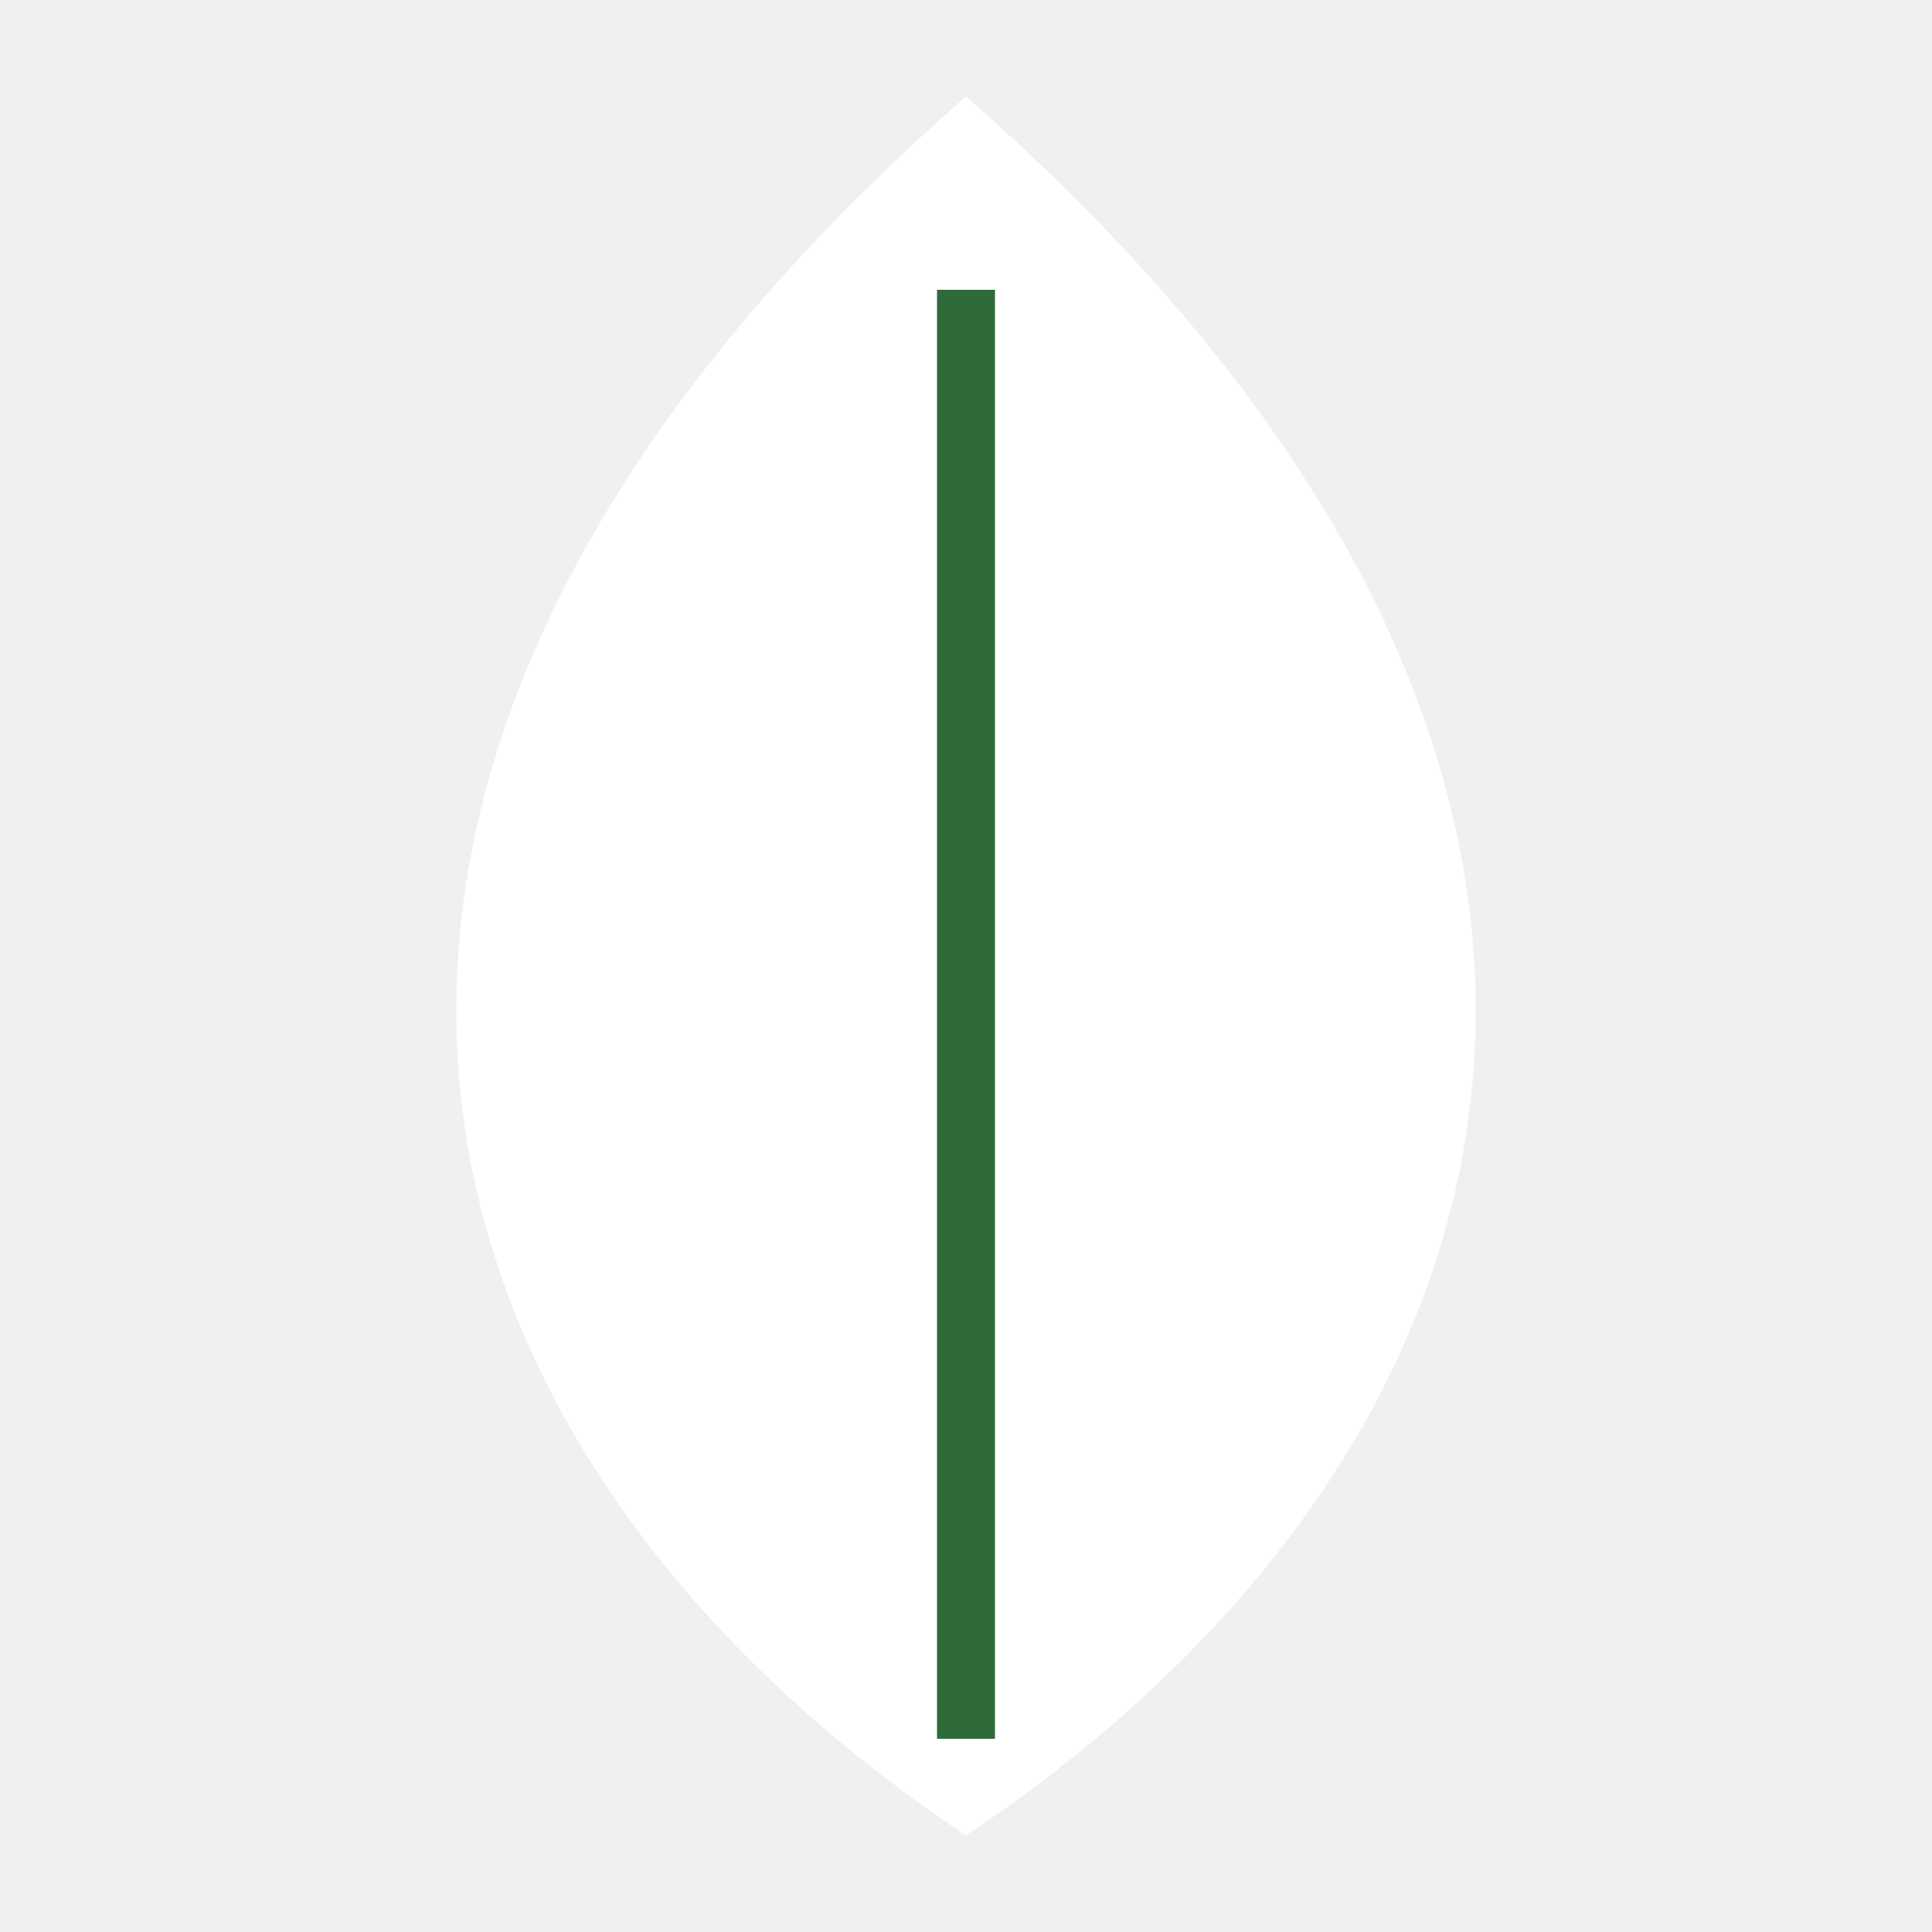
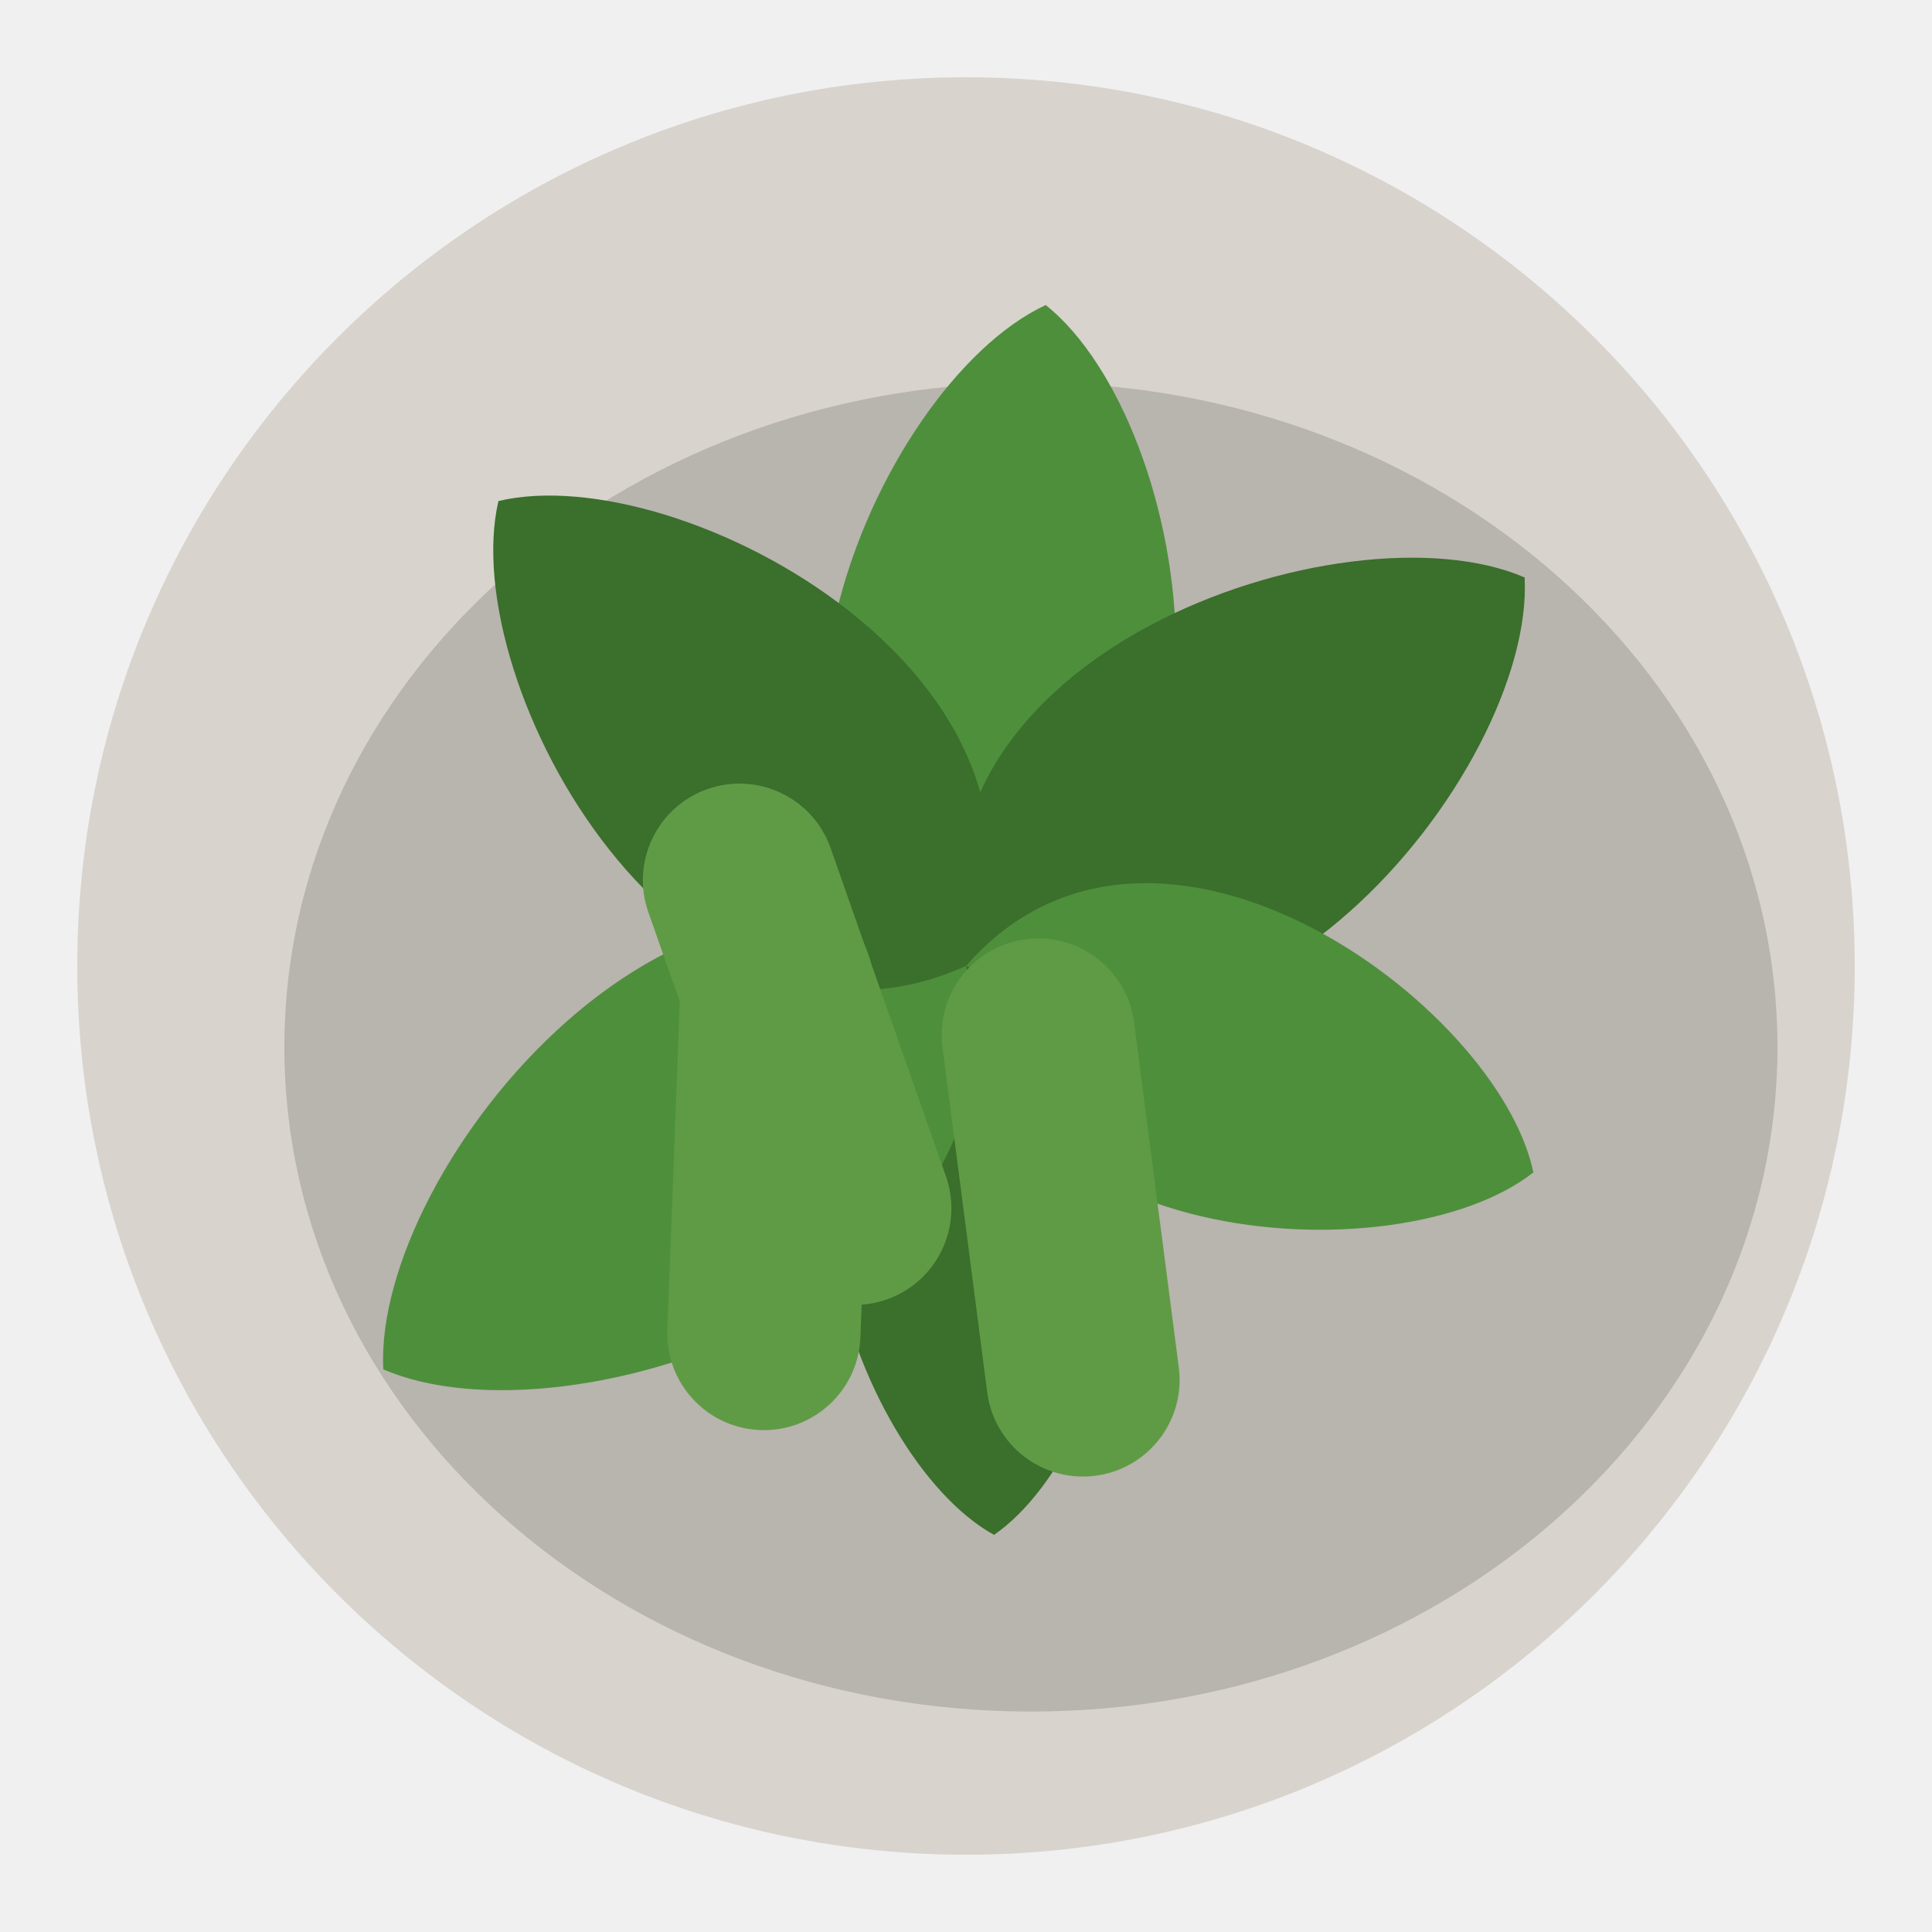
- <svg xmlns="http://www.w3.org/2000/svg" viewBox="0 0 100 100" role="img" aria-label="foglia decorativa">
-   <path d="M50 95C20 75 10 40 50 5c40 35 30 70 0 90Z" fill="#fff" />
-   <path d="M50 90V15" stroke="#2f6b3a" stroke-width="3" />
+ <svg xmlns="http://www.w3.org/2000/svg" viewBox="-50 -50 100 100" width="100" height="100" role="img" aria-label="gombo">
+   <circle cx="0" cy="0" r="46" fill="#6b4e2a" opacity="0.18" />
+   <ellipse cx="3.36" cy="4.2" rx="38.64" ry="34.39" fill="rgba(0,0,0,.15)" />
+   <g transform="rotate(6.88)">
+     <path d="M0 0 C 15.2 -5.86, 8.36 -29.29, 0 -34.46 C -8.36 -29.29, -15.2 -5.86, 0 0 Z" fill="#4e8f3c" />
+   </g>
+   <g transform="rotate(55.18)">
+     <path d="M0 0 C 15.54 -5.99, 8.55 -29.93, 0 -35.22 C -8.55 -29.93, -15.54 -5.99, 0 0 Z" fill="#3a6f2c" />
+   </g>
+   <g transform="rotate(109.99)">
+     <path d="M0 0 C 13.79 -5.31, 7.58 -26.56, 0 -31.25 C -7.58 -26.56, -13.79 -5.31, 0 0 Z" fill="#4e8f3c" />
+   </g>
+   <g transform="rotate(177.18)">
+     <path d="M0 0 C 13.01 -5.01, 7.15 -25.06, 0 -29.48 C -7.15 -25.06, -13.01 -5.01, 0 0 Z" fill="#3a6f2c" />
+   </g>
+   <g transform="rotate(235.31)">
+     <path d="M0 0 C 16.18 -6.24, 8.9 -31.18, 0 -36.68 C -8.9 -31.18, -16.18 -6.24, 0 0 Z" fill="#4e8f3c" />
+   </g>
+   <g transform="rotate(314.84)">
+     <path d="M0 0 C 15.06 -5.8, 8.28 -29.01, 0 -34.13 C -8.28 -29.01, -15.06 -5.8, 0 0 Z" fill="#3a6f2c" />
+   </g>
+   <g transform="translate(-10.12 10.03) rotate(2.17)">
+     <rect x="-5" y="-14" width="10" height="28" rx="5" fill="#5f9b45" />
+   </g>
+   <g transform="translate(-8.74 4.05) rotate(-19.36)">
+     <rect x="-5" y="-14" width="10" height="28" rx="5" fill="#5f9b45" />
+   </g>
+   <g transform="translate(4.9 12.5) rotate(-7.38)">
+     <rect x="-5" y="-14" width="10" height="28" rx="5" fill="#5f9b45" />
+   </g>
</svg>
